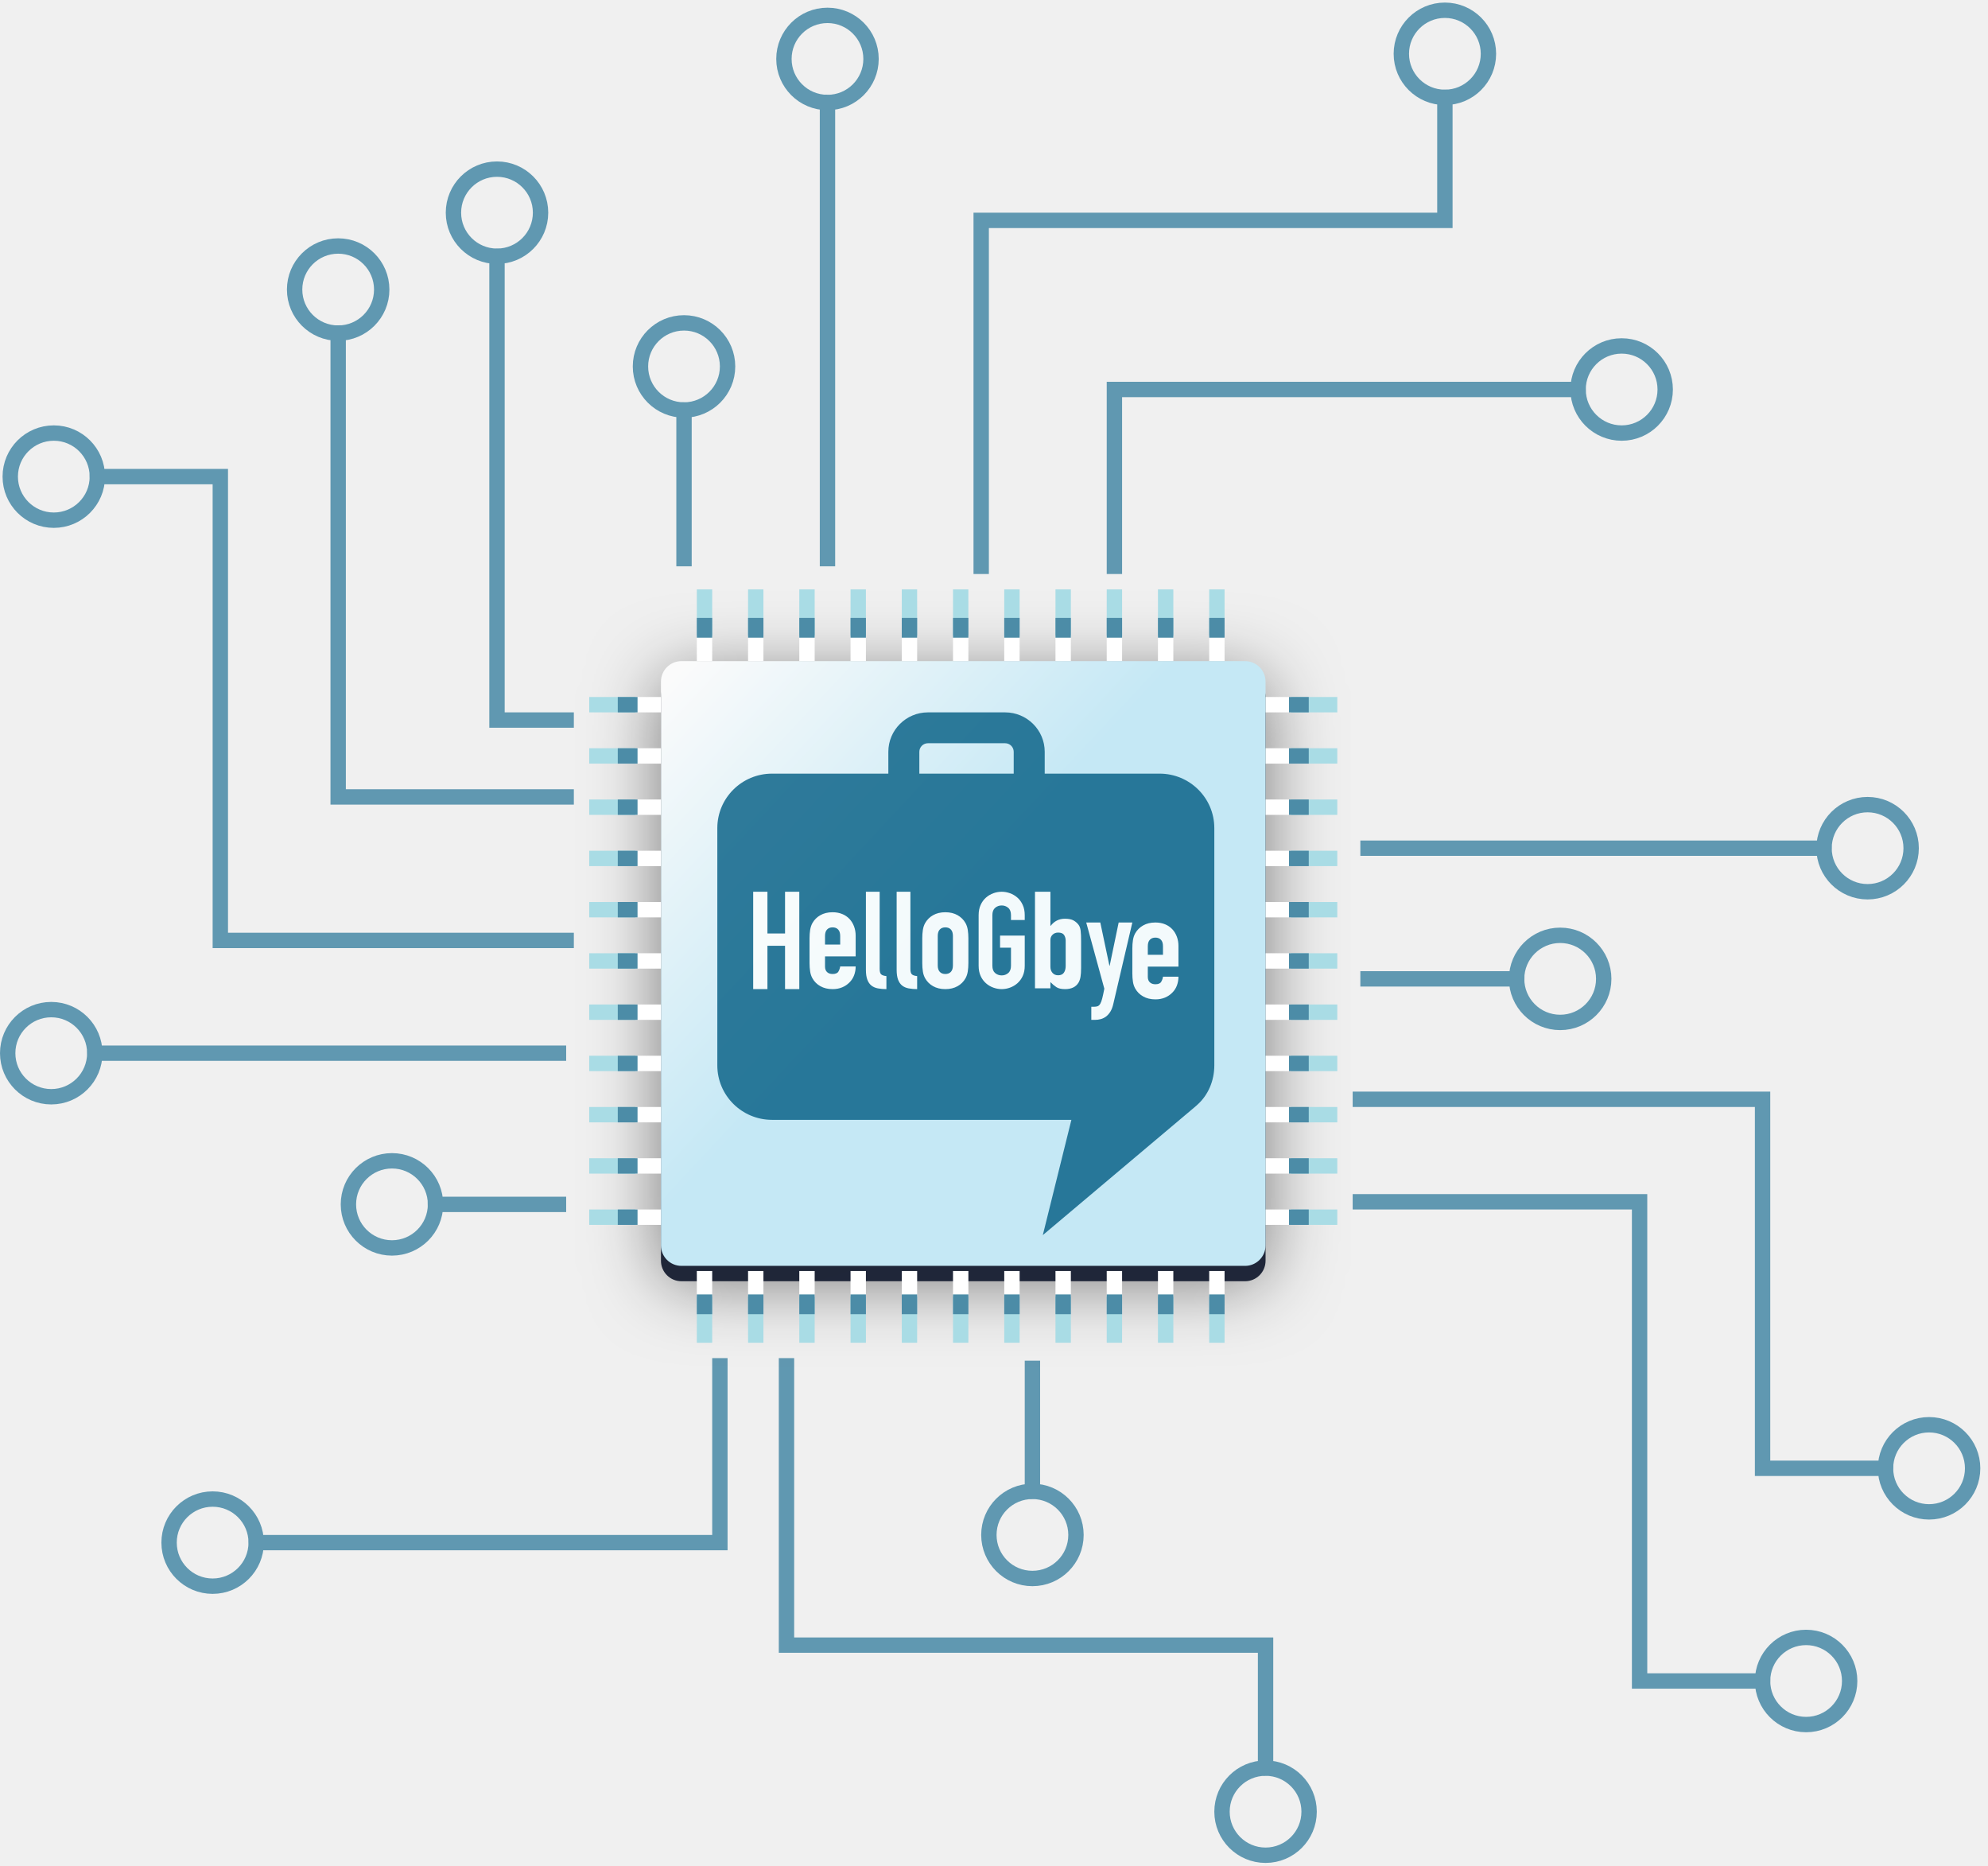
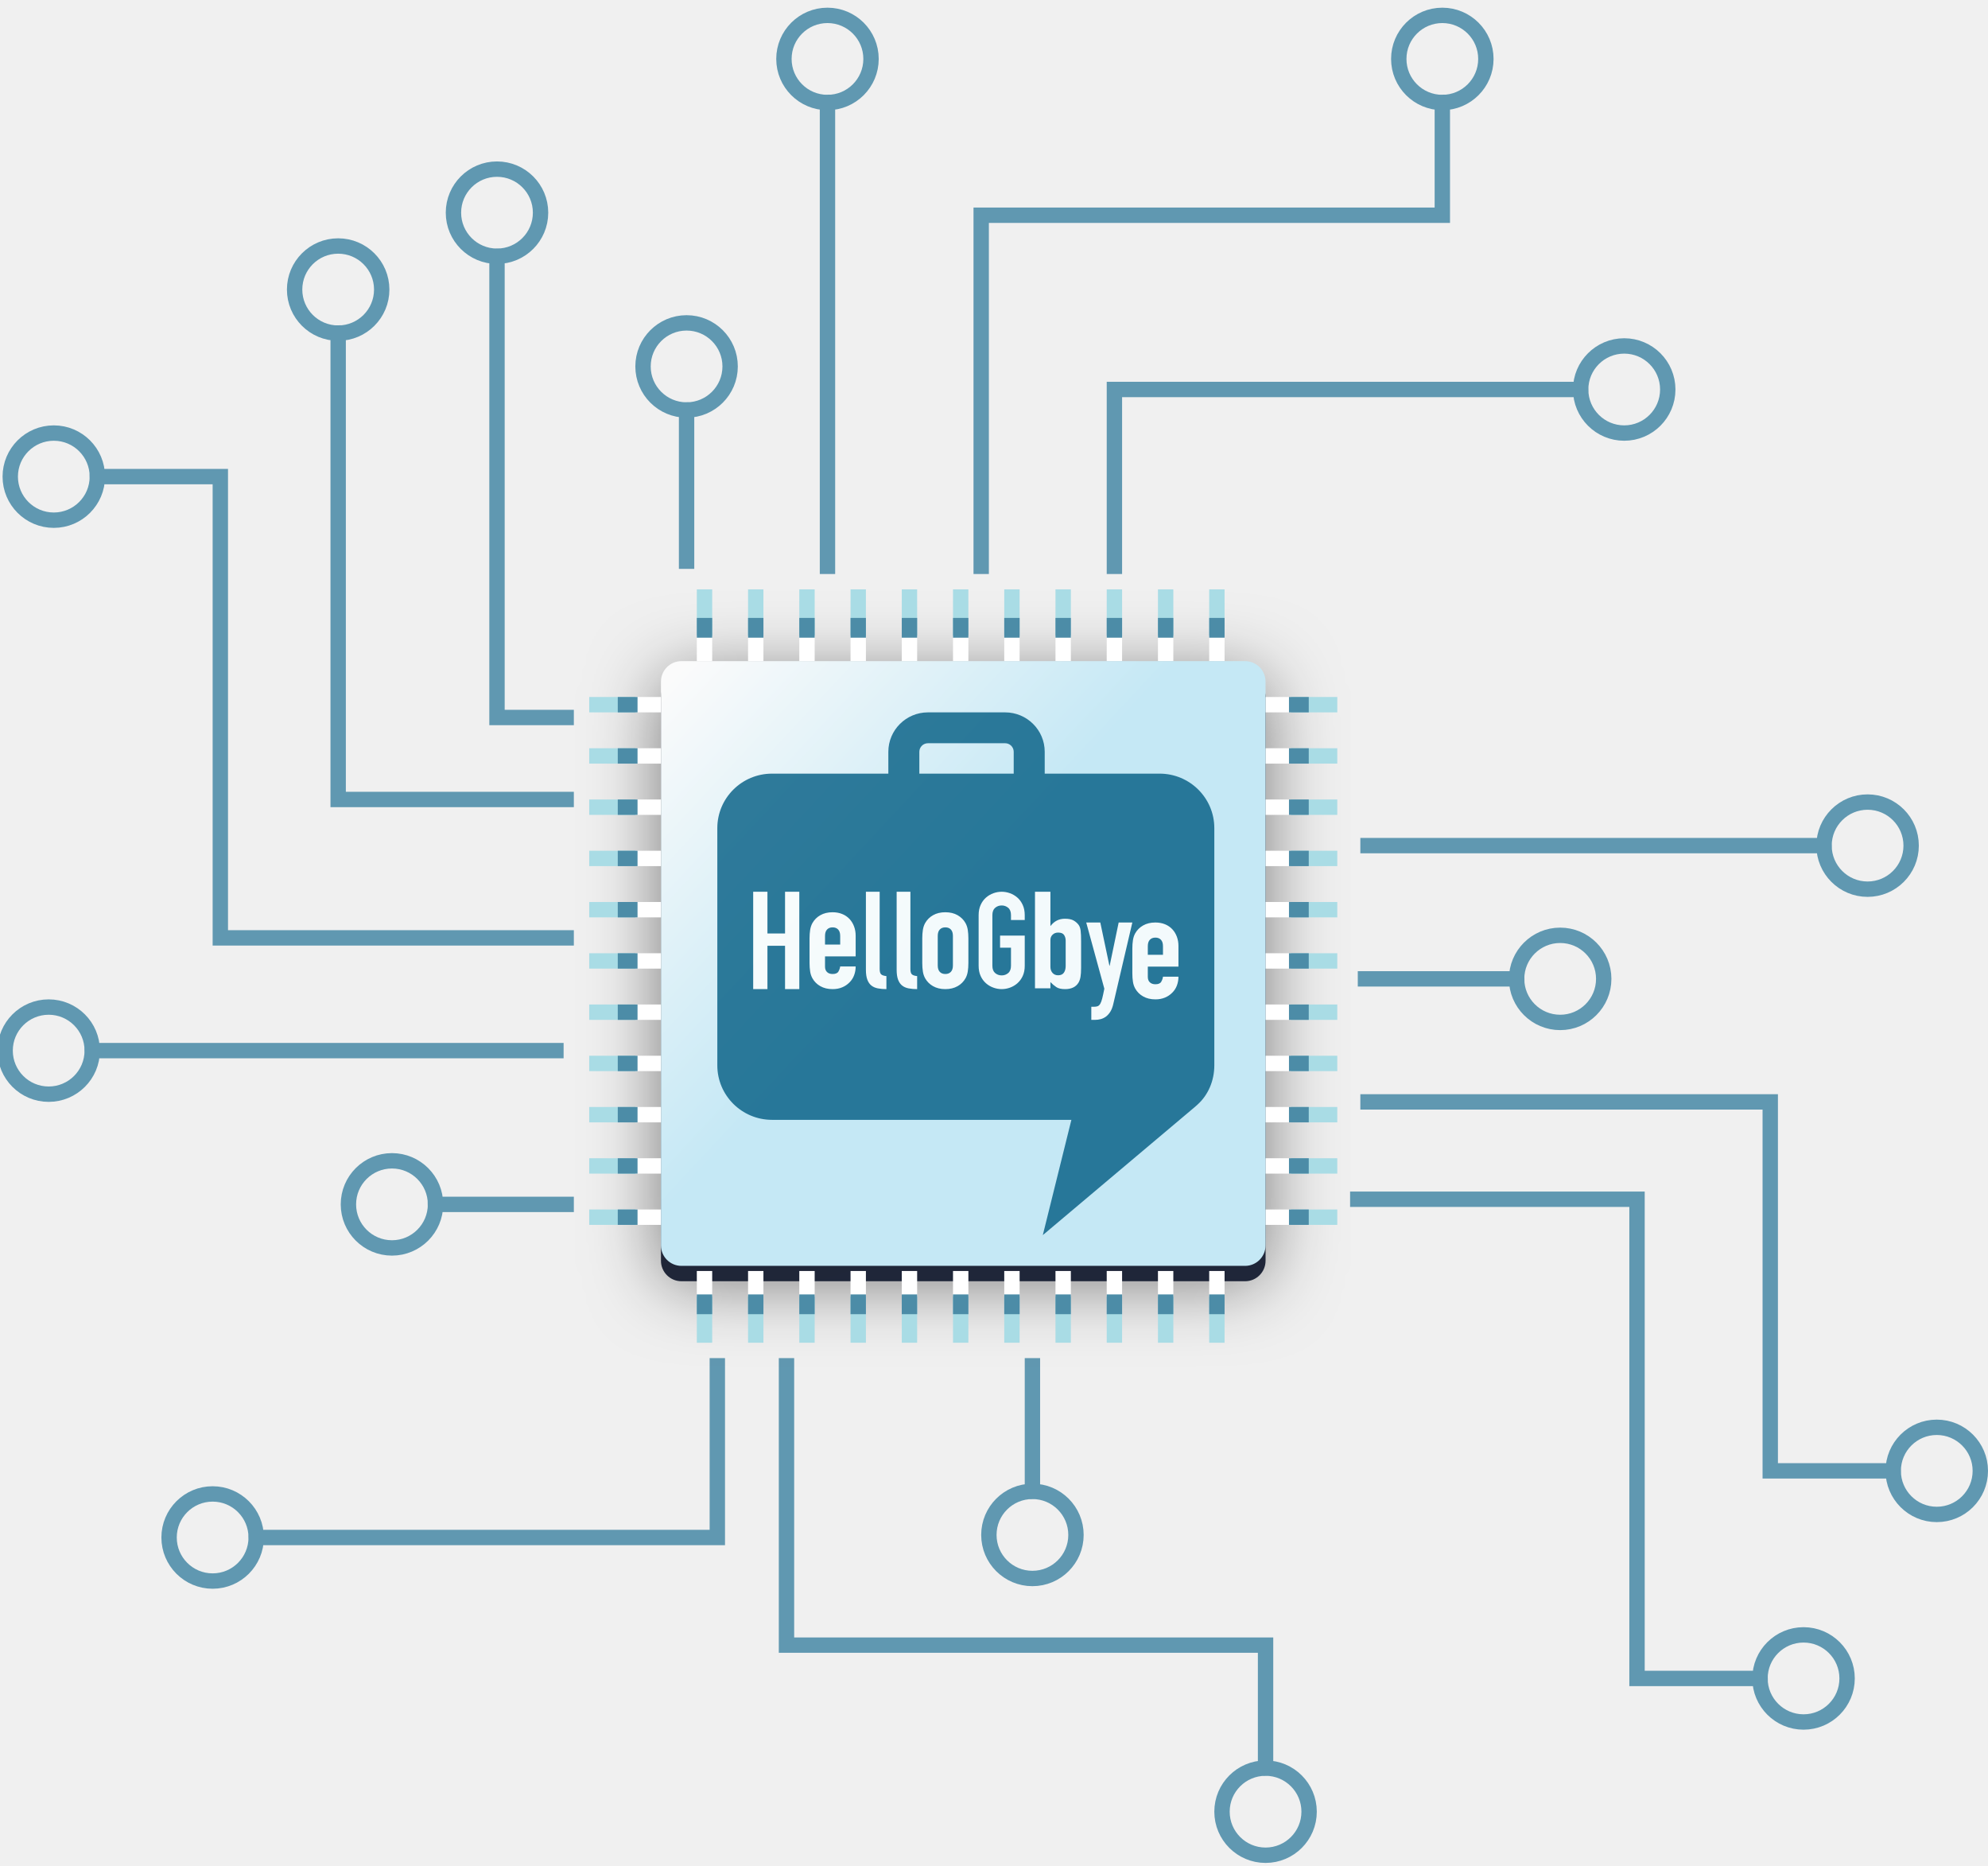
- <svg xmlns="http://www.w3.org/2000/svg" xmlns:xlink="http://www.w3.org/1999/xlink" width="388" height="364" viewBox="0 0 388 364">
+ <svg xmlns="http://www.w3.org/2000/svg" xmlns:xlink="http://www.w3.org/1999/xlink" width="100%" viewBox="0 0 388 364">
  <defs>
    <linearGradient x1="19.461%" y1="0%" x2="49.568%" y2="98.587%" id="c">
      <stop stop-color="#202430" offset="0%" />
      <stop stop-color="#1F2639" offset="100%" />
    </linearGradient>
    <rect id="b" x="13" y="16" width="118" height="118" rx="4" />
    <filter x="-17.8%" y="-17.8%" width="135.6%" height="135.6%" filterUnits="objectBoundingBox" id="a">
      <feOffset in="SourceAlpha" result="shadowOffsetOuter1" />
      <feGaussianBlur stdDeviation="7" in="shadowOffsetOuter1" result="shadowBlurOuter1" />
      <feColorMatrix values="0 0 0 0 0 0 0 0 0 0 0 0 0 0 0 0 0 0 0.5 0" in="shadowBlurOuter1" />
    </filter>
    <linearGradient x1="3.769%" y1=".896%" x2="47.018%" y2="41.228%" id="d">
      <stop stop-color="#FBFBFB" offset="0%" />
      <stop stop-color="#C5E8F5" offset="100%" />
    </linearGradient>
  </defs>
  <g fill="none" fill-rule="evenodd">
-     <g class="circuit-wire" transform="translate(152 265)" stroke="#6098B1" stroke-width="3">
-       <path d="                     M1.5 0                     v56                     h93.5                     v24                     a8.5,8.5 0 1,0 0,17                     a8.5,8.5 0 1,0 0,-17" />
-     </g>
-     <g class="circuit-wire" transform="matrix(0 1 1 0 264 233)" stroke="#6098B1" stroke-width="3">
-       <path d="                     M1.5 0                     v56                     h93.5                     v24                     a8.5,8.5 0 1,0 0,17                     a8.5,8.5 0 1,0 0,-17" />
-     </g>
-     <g class="circuit-wire" transform="matrix(0 1 1 0 264 213)" stroke="#6098B1" stroke-width="3">
-       <path d="                     M1.5 0                     v80                     h72                     v24                     a8.5,8.5 0 1,0 0,17                     a8.5,8.5 0 1,0 0,-17" />
-     </g>
-     <g class="circuit-wire" transform="translate(190 2)" stroke="#6098B1" stroke-width="3">
-       <path d="                     M1.5 110                     V41                     H92                     V17                     a8.5,8.5 0 1,0 0,-17                     a8.5,8.5 0 1,0 0,17" />
-     </g>
-     <g class="circuit-wire" transform="rotate(-90 93.5 91.5)" stroke="#6098B1" stroke-width="3">
-       <path d="                     M1.5 110                     V41                     H92                     V17                     a8.5,8.5 0 1,0 0,-17                     a8.5,8.5 0 1,0 0,17" />
-     </g>
-     <g class="circuit-wire" transform="translate(216 66)" stroke="#6098B1" stroke-width="3">
-       <path d="                     M1.5 46                     V10                     H92                     a8.5,8.5 0 1,0 17,0                     a8.5,8.5 0 1,0 -17,0" />
-     </g>
-     <g class="circuit-wire" transform="rotate(-90 106.5 50.5)" stroke="#6098B1" stroke-width="3">
-       <path d="                     M1.5 56                     V10                     H92                     a8.5,8.5 0 1,0 17,0                     a8.5,8.5 0 1,0 -17,0" />
-     </g>
-     <g class="circuit-wire" transform="rotate(-90 114.5 27.5)" stroke="#6098B1" stroke-width="3">
-       <path d="                     M1.5 25                     V10                     H92                     a8.5,8.5 0 1,0 17,0                     a8.5,8.5 0 1,0 -17,0" />
-     </g>
-     <g class="circuit-wire" transform="rotate(180 71 155.5)" stroke="#6098B1" stroke-width="3">
-       <path d="                     M1.5 46                     V10                     H92                     a8.5,8.5 0 1,0 17,0                     a8.5,8.5 0 1,0 -17,0" />
-     </g>
-     <g class="circuit-wire" transform="rotate(180 56 107)" stroke="#6098B1" stroke-width="3">
-       <path d="                     M1.5 8.5                     h92                     a8.5,8.5 0 1,0 17,0                     a8.5,8.5 0 1,0 -17,0" />
-     </g>
-     <g class="circuit-wire" transform="matrix(1 0 0 -1 264 174)" stroke="#6098B1" stroke-width="3">
-       <path d="                     M1.5 8.5                     H92                     a8.5,8.5 0 1,0 17,0                     a8.5,8.5 0 1,0 -17,0" />
-     </g>
-     <g class="circuit-wire" transform="matrix(0 -1 -1 0 170 112)" stroke="#6098B1" stroke-width="3">
-       <path d="                     M1.5 8.5                     H92                     a8.5,8.5 0 1,0 17,0                     a8.5,8.5 0 1,0 -17,0" />
-     </g>
-     <g class="circuit-wire" transform="matrix(0 -1 -1 0 142 112)" stroke="#6098B1" stroke-width="3">
-       <path d="                     M1.5 8.5                     H32                     a8.5,8.5 0 1,0 17,0                     a8.5,8.5 0 1,0 -17,0" />
-     </g>
-     <g class="circuit-wire" transform="matrix(1 0 0 -1 264 199.5)" stroke="#6098B1" stroke-width="3">
-       <path d="                     M1.5 8.5                     H32                     a8.5,8.5 0 1,0 17,0                     a8.5,8.5 0 1,0 -17,0" />
-     </g>
-     <g class="circuit-wire" transform="rotate(90 -27 237)" stroke="#6098B1" stroke-width="3">
-       <path d="                     M1.5 8.5                     H27                     a8.5,8.5 0 1,0 17,0                     a8.5,8.5 0 1,0 -17,0" />
-     </g>
-     <g class="circuit-wire" transform="rotate(-180 56 121.75)" stroke="#6098B1" stroke-width="3">
-       <path d="                   M1.5 8.5                   H27                   a8.5,8.5 0 1,0 17,0                   a8.5,8.5 0 1,0 -17,0" />
-     </g>
+     <path class="circuit-wire" d="M153.5 265 v56 h93.5 v24 a8.5,8.5 0 1,0 0,17 a8.5,8.5 0 1,0 0,-17" stroke="#6098B1" stroke-width="3" />
+     <path class="circuit-wire" d="M263.5 234 h56 v93.5 h24 a8.5,8.5 0 1,0 17,0 a8.5,8.5 0 1,0 -17,0" stroke="#6098B1" stroke-width="3" />
+     <path class="circuit-wire" d="M265.5 215 h80 v72 h24 a8.5,8.5 0 1,0 17,0 a8.5,8.5 0 1,0 -17,0" stroke="#6098B1" stroke-width="3" />
+     <path class="circuit-wire" d="M191.5 112 v-70 h90 v-22 a8.5,8.5 0 1,0 0,-17 a8.5,8.5 0 1,0 0,17" stroke="#6098B1" stroke-width="3" />
+     <path class="circuit-wire" d="M112 183 h-69 v-90 h-24 a8.5,8.5 0 1,0 -17,0 a8.5,8.5 0 1,0 17,0" stroke="#6098B1" stroke-width="3" />
+     <path class="circuit-wire" d="M217.5 112 v-36 h91 a8.5,8.5 0 1,0 17,0 a8.5,8.5 0 1,0 -17,0" stroke="#6098B1" stroke-width="3" />
+     <path class="circuit-wire" d="M112 156 h-46 v-91 a8.5,8.5 0 1,0 0,-17 a8.5,8.5 0 1,0 0,17" stroke="#6098B1" stroke-width="3" />
+     <path class="circuit-wire" d="M112 140 h-15 v-90 a8.5,8.5 0 1,0 0,-17 a8.5,8.5 0 1,0 0,17" stroke="#6098B1" stroke-width="3" />
+     <path class="circuit-wire" d="M140 265 v35 h-90 a8.5,8.5 0 1,0 -17,0 a8.5,8.5 0 1,0 17,0" stroke="#6098B1" stroke-width="3" />
+     <path class="circuit-wire" d="M110 205 h-92 a8.5,8.5 0 1,0 -17,0 a8.5,8.5 0 1,0 17,0" stroke="#6098B1" stroke-width="3" />
+     <path class="circuit-wire" d="M265.5 165 h90.5 a8.5,8.5 0 1,0 17,0 a8.5,8.5 0 1,0 -17,0" stroke="#6098B1" stroke-width="3" />
+     <path class="circuit-wire" d="M161.5 112 v-92 a8.5,8.5 0 1,0 0,-17 a8.5,8.5 0 1,0 0,17" stroke="#6098B1" stroke-width="3" />
+     <path class="circuit-wire" d="M134 111 v-31 a8.5,8.5 0 1,0 0,-17 a8.5,8.5 0 1,0 0,17" stroke="#6098B1" stroke-width="3" />
+     <path class="circuit-wire" d="M265 191 h31 a8.5,8.5 0 1,0 17,0 a8.5,8.5 0 1,0 -17,0" stroke="#6098B1" stroke-width="3" />
+     <path class="circuit-wire" d="M201.5 265 v26 a8.5,8.5 0 1,0 0,17 a8.5,8.5 0 1,0 0,-17" stroke="#6098B1" stroke-width="3" />\
+     <path class="circuit-wire" d="M112 235 h-27 a8.5,8.5 0 1,0 -17,0 a8.5,8.5 0 1,0 17,0" stroke="#6098B1" stroke-width="3" />
+     <rect id="light-node" width="8" height="5" rx="5" />
    <g transform="translate(116 116)">
      <use fill="#000" filter="url(#a)" xlink:href="#b" />
      <use fill="url(#c)" xlink:href="#b" />
      <g stroke-linecap="square" stroke-width="3">
        <g stroke="#FFF">
          <path d="M132.5 21.5h2M132.5 31.5h2M132.5 41.5h2M132.5 51.5h2M132.5 61.5h2M132.5 71.5h2M132.5 81.5h2M132.5 91.5h2M132.5 101.5h2M132.5 111.5h2M132.5 121.5h2" />
        </g>
        <g stroke="#A9DCE5">
          <path d="M137.5 21.5h6M137.5 31.5h6M137.5 41.5h6M137.5 51.5h6M137.5 61.5h6M137.5 71.5h6M137.5 81.5h6M137.5 91.5h6M137.5 101.5h6M137.5 111.5h6M137.5 121.5h6" />
        </g>
        <g stroke="#4C8CA7">
          <path d="M137.071 21.5h.858M137.071 31.5h.858M137.071 41.5h.858M137.071 51.5h.858M137.071 61.5h.858M137.071 71.5h.858M137.071 81.5h.858M137.071 91.5h.858M137.071 101.5h.858M137.071 111.5h.858M137.071 121.5h.858" />
        </g>
      </g>
      <g stroke-linecap="square" stroke-width="3">
        <g stroke="#FFF">
          <path d="M121.5 133.5v2M111.5 133.5v2M101.5 133.5v2M91.5 133.5v2M81.5 133.5v2M71.5 133.5v2M61.5 133.5v2M51.5 133.5v2M41.5 133.5v2M31.5 133.5v2M21.5 133.5v2" />
        </g>
        <g stroke="#A9DCE5">
          <path d="M121.5 138.5v6M111.5 138.5v6M101.5 138.5v6M91.5 138.5v6M81.5 138.5v6M71.5 138.5v6M61.5 138.5v6M51.5 138.5v6M41.5 138.5v6M31.5 138.5v6M21.5 138.5v6" />
        </g>
        <g stroke="#4C8CA7">
          <path d="M121.5 138.071v.858M111.5 138.071v.858M101.5 138.071v.858M91.5 138.071v.858M81.5 138.071v.858M71.5 138.071v.858M61.5 138.071v.858M51.5 138.071v.858M41.5 138.071v.858M31.5 138.071v.858M21.5 138.071v.858" />
        </g>
      </g>
      <g stroke-linecap="square" stroke-width="3">
        <g stroke="#FFF">
          <path d="M121.5 11.5v-2M111.5 11.5v-2M101.5 11.5v-2M91.5 11.5v-2M81.5 11.5v-2M71.5 11.5v-2M61.5 11.5v-2M51.5 11.5v-2M41.5 11.5v-2M31.5 11.5v-2M21.5 11.5v-2" />
        </g>
        <g stroke="#A9DCE5">
          <path d="M121.5 6.5v-6M111.5 6.5v-6M101.5 6.5v-6M91.5 6.5v-6M81.5 6.5v-6M71.5 6.5v-6M61.5 6.5v-6M51.5 6.5v-6M41.5 6.5v-6M31.5 6.5v-6M21.5 6.5v-6" />
        </g>
        <g stroke="#4C8CA7">
          <path d="M121.5 6.929V6.07M111.5 6.929V6.07M101.5 6.929V6.07M91.5 6.929V6.07M81.5 6.929V6.07M71.5 6.929V6.07M61.5 6.929V6.07M51.5 6.929V6.07M41.5 6.929V6.07M31.5 6.929V6.07M21.5 6.929V6.07" />
        </g>
      </g>
      <rect fill="url(#d)" x="13" y="13" width="118" height="118" rx="4" />
      <g opacity=".8">
        <path d="M63.43 30.688c0-.92.751-1.666 1.677-1.666h15.067c.923 0 1.672.745 1.672 1.666v4.267H63.429v-4.267zM121 45.583c0-5.87-4.783-10.628-10.68-10.628H87.898v-4.267c0-4.238-3.465-7.688-7.724-7.688H65.107c-4.262 0-7.728 3.45-7.728 7.688v4.267h-22.7C28.784 34.955 24 39.712 24 45.583V91.88c0 5.87 4.783 10.627 10.68 10.627h58.425L87.525 125l29.494-24.85c.154-.124.3-.257.449-.388l.26-.235c2.06-1.848 3.272-4.64 3.272-7.646V45.583z" fill="#005B82" />
        <g fill="#FFFFFE">
          <path d="M31 58h2.782v8.139h3.436V58H40v19h-2.782v-8.459h-3.436V77H31V58M45.02 68.301h2.961v-1.677c0-.559-.134-.978-.4-1.257-.267-.28-.627-.418-1.081-.418-.454 0-.814.138-1.08.418-.266.28-.4.698-.4 1.257v1.677zm0 2.312v1.994c0 .462.134.819.4 1.069s.626.375 1.08.375c.573 0 .953-.163 1.14-.49.188-.328.3-.655.341-.983H51a4.79 4.79 0 0 1-.31 1.735 3.845 3.845 0 0 1-.903 1.387 4.28 4.28 0 0 1-1.422.953c-.553.231-1.174.347-1.865.347-.928 0-1.726-.193-2.398-.578a3.993 3.993 0 0 1-1.54-1.533 3.934 3.934 0 0 1-.444-1.329c-.078-.5-.118-1.05-.118-1.647v-4.826c0-.597.04-1.147.118-1.647.08-.5.228-.944.445-1.33a4.008 4.008 0 0 1 1.54-1.532c.67-.385 1.47-.578 2.397-.578.691 0 1.318.116 1.88.347a3.985 3.985 0 0 1 1.422.968c.384.415.68.9.887 1.46.208.558.311 1.156.311 1.79v4.048h-5.98zM53 58h2.685v15.058c0 .511.091.859.276 1.044.185.186.531.304 1.039.358V77c-.614 0-1.17-.049-1.67-.146-.5-.096-.922-.281-1.264-.555-.342-.274-.605-.658-.789-1.15-.184-.495-.277-1.13-.277-1.906V58M59 58h2.684v15.058c0 .511.091.859.276 1.044.184.186.531.304 1.04.358V77a8.802 8.802 0 0 1-1.672-.146c-.499-.096-.92-.281-1.263-.555-.342-.274-.604-.658-.789-1.15-.184-.495-.276-1.13-.276-1.906V58M67.02 72.376c0 .559.134.978.4 1.257.266.28.626.418 1.08.418.454 0 .814-.138 1.081-.418.266-.28.4-.698.4-1.257v-5.752c0-.559-.134-.978-.4-1.257-.267-.28-.627-.418-1.081-.418-.454 0-.814.138-1.08.418-.266.28-.4.698-.4 1.257v5.752zM64 67.086c0-.596.039-1.146.118-1.646.08-.5.228-.944.445-1.33a4.008 4.008 0 0 1 1.54-1.532c.67-.385 1.47-.578 2.397-.578.928 0 1.728.193 2.4.578.67.386 1.182.896 1.537 1.531.217.387.365.83.445 1.33.079.501.118 1.05.118 1.648v4.826c0 .597-.039 1.147-.118 1.647-.08.5-.228.944-.445 1.33a3.999 3.999 0 0 1-1.538 1.532c-.671.385-1.471.578-2.399.578-.928 0-1.726-.193-2.398-.578a3.993 3.993 0 0 1-1.54-1.533 3.934 3.934 0 0 1-.444-1.329c-.079-.5-.118-1.05-.118-1.647v-4.826zM75 62.567c0-.752.131-1.418.395-1.996a4.148 4.148 0 0 1 1.04-1.43 4.51 4.51 0 0 1 1.446-.853A4.784 4.784 0 0 1 79.5 58c.542 0 1.082.096 1.617.288a4.516 4.516 0 0 1 1.448.853c.43.377.776.853 1.039 1.43.265.578.395 1.244.395 1.996v.943h-2.684v-.943c0-.648-.18-1.125-.54-1.431a1.907 1.907 0 0 0-1.275-.46c-.493 0-.918.153-1.277.46-.36.306-.54.783-.54 1.43v9.867c0 .648.18 1.125.54 1.431.359.305.784.459 1.277.459.49 0 .915-.154 1.275-.459.36-.306.54-.783.54-1.43v-3.517h-2.131v-2.362H84v5.878c0 .77-.13 1.44-.395 2.008a4.168 4.168 0 0 1-1.04 1.417 4.472 4.472 0 0 1-1.447.853 4.748 4.748 0 0 1-1.617.289 4.756 4.756 0 0 1-1.62-.289 4.466 4.466 0 0 1-1.447-.853 4.151 4.151 0 0 1-1.039-1.417c-.264-.568-.395-1.237-.395-2.008v-9.866M91.99 67.554c0-.424-.103-.795-.31-1.112-.207-.318-.596-.476-1.165-.476-.434 0-.792.136-1.078.41-.286.273-.428.622-.428 1.044v5.214c0 .493.138.895.413 1.204.276.308.638.462 1.093.462.51 0 .884-.167 1.12-.502.236-.335.354-.775.354-1.323v-4.921zM86 58h3.01v6.642h.058c.334-.44.733-.78 1.195-1.018.461-.238.989-.358 1.58-.358.727 0 1.293.115 1.696.344.403.23.733.52.989.873.196.282.325.654.382 1.112.06.46.09 1.173.09 2.143v5.108c0 .74-.04 1.332-.118 1.772-.08.442-.207.812-.385 1.112-.51.845-1.386 1.27-2.626 1.27-.747 0-1.318-.133-1.71-.397a7.037 7.037 0 0 1-1.152-.979v1.217H86V58zM98.746 64l1.78 8.434h.05L102.332 64H105l-3.712 15.878c-.135.605-.326 1.108-.571 1.508-.246.4-.53.721-.852.961a3.03 3.03 0 0 1-1.03.507c-.364.098-.741.146-1.131.146h-.712v-2.56h.584c.255 0 .475-.037.661-.107.187-.072.352-.228.497-.467.144-.24.274-.597.394-1.068.118-.472.253-1.099.406-1.881L96 64h2.746M108.019 70.301h2.96v-1.677c0-.559-.133-.978-.4-1.257-.267-.28-.626-.418-1.079-.418-.454 0-.815.138-1.081.418-.268.28-.4.698-.4 1.257v1.677zm0 2.312v1.994c0 .462.132.819.4 1.069.266.25.627.375 1.081.375.573 0 .952-.163 1.14-.49.188-.328.3-.655.34-.983H114a4.82 4.82 0 0 1-.31 1.735 3.848 3.848 0 0 1-.905 1.387 4.26 4.26 0 0 1-1.42.953c-.554.231-1.175.347-1.865.347-.928 0-1.728-.193-2.398-.578a3.997 3.997 0 0 1-1.54-1.533 3.903 3.903 0 0 1-.444-1.329c-.08-.5-.118-1.05-.118-1.647v-4.826c0-.597.038-1.147.118-1.647.078-.5.226-.944.443-1.33a4.012 4.012 0 0 1 1.541-1.532c.67-.385 1.47-.578 2.398-.578.69 0 1.317.116 1.88.347a3.972 3.972 0 0 1 1.42.968c.385.415.682.9.89 1.46.206.558.31 1.156.31 1.79v4.048h-5.981z" />
        </g>
      </g>
      <g stroke-linecap="square" stroke-width="3">
        <g stroke="#FFF">
          <path d="M11.5 21.5h-2M11.5 31.5h-2M11.5 41.5h-2M11.5 51.5h-2M11.5 61.5h-2M11.5 71.5h-2M11.5 81.5h-2M11.5 91.5h-2M11.5 101.5h-2M11.5 111.5h-2M11.5 121.5h-2" />
        </g>
        <g stroke="#A9DCE5">
          <path d="M6.5 21.5h-6M6.5 31.5h-6M6.5 41.5h-6M6.5 51.5h-6M6.5 61.5h-6M6.5 71.5h-6M6.5 81.5h-6M6.5 91.5h-6M6.5 101.5h-6M6.5 111.5h-6M6.5 121.5h-6" />
        </g>
        <g stroke="#4C8CA7">
          <path d="M6.929 21.5H6.07M6.929 31.5H6.07M6.929 41.5H6.07M6.929 51.5H6.07M6.929 61.5H6.07M6.929 71.5H6.07M6.929 81.5H6.07M6.929 91.5H6.07M6.929 101.5H6.07M6.929 111.5H6.07M6.929 121.5H6.07" />
        </g>
      </g>
    </g>
  </g>
</svg>
